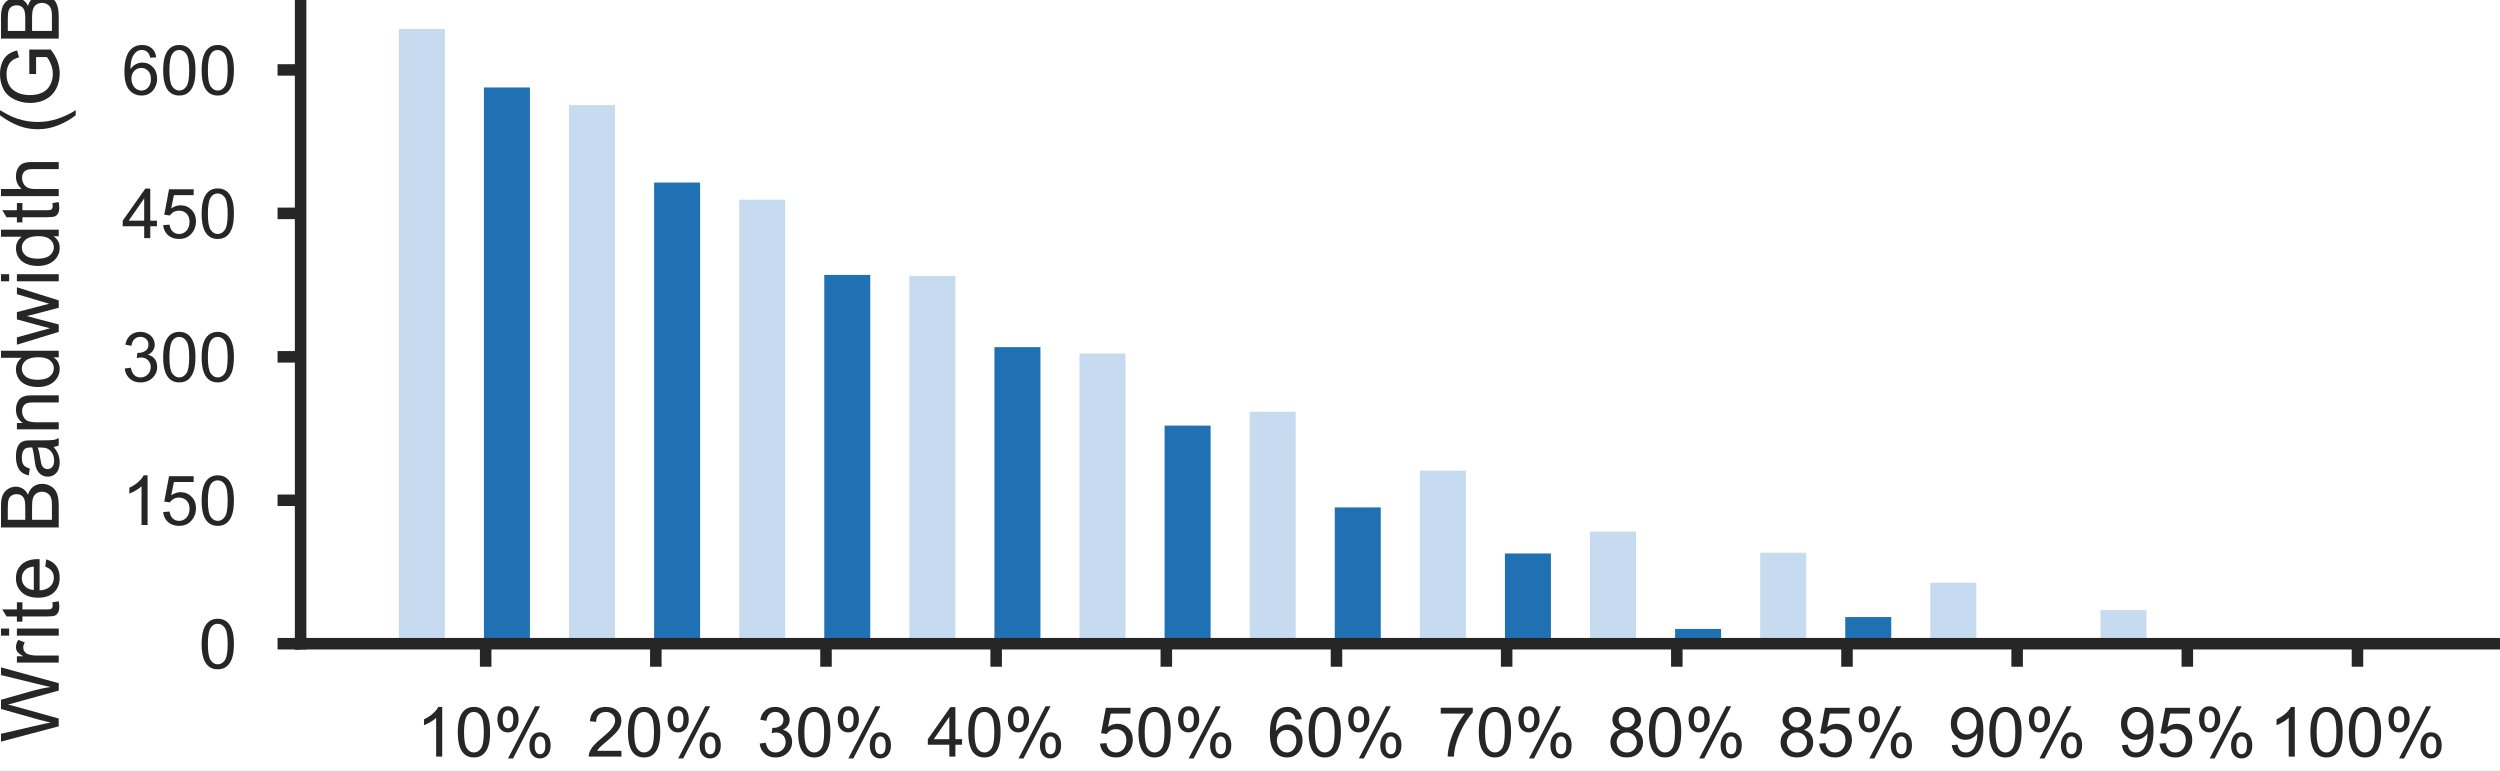
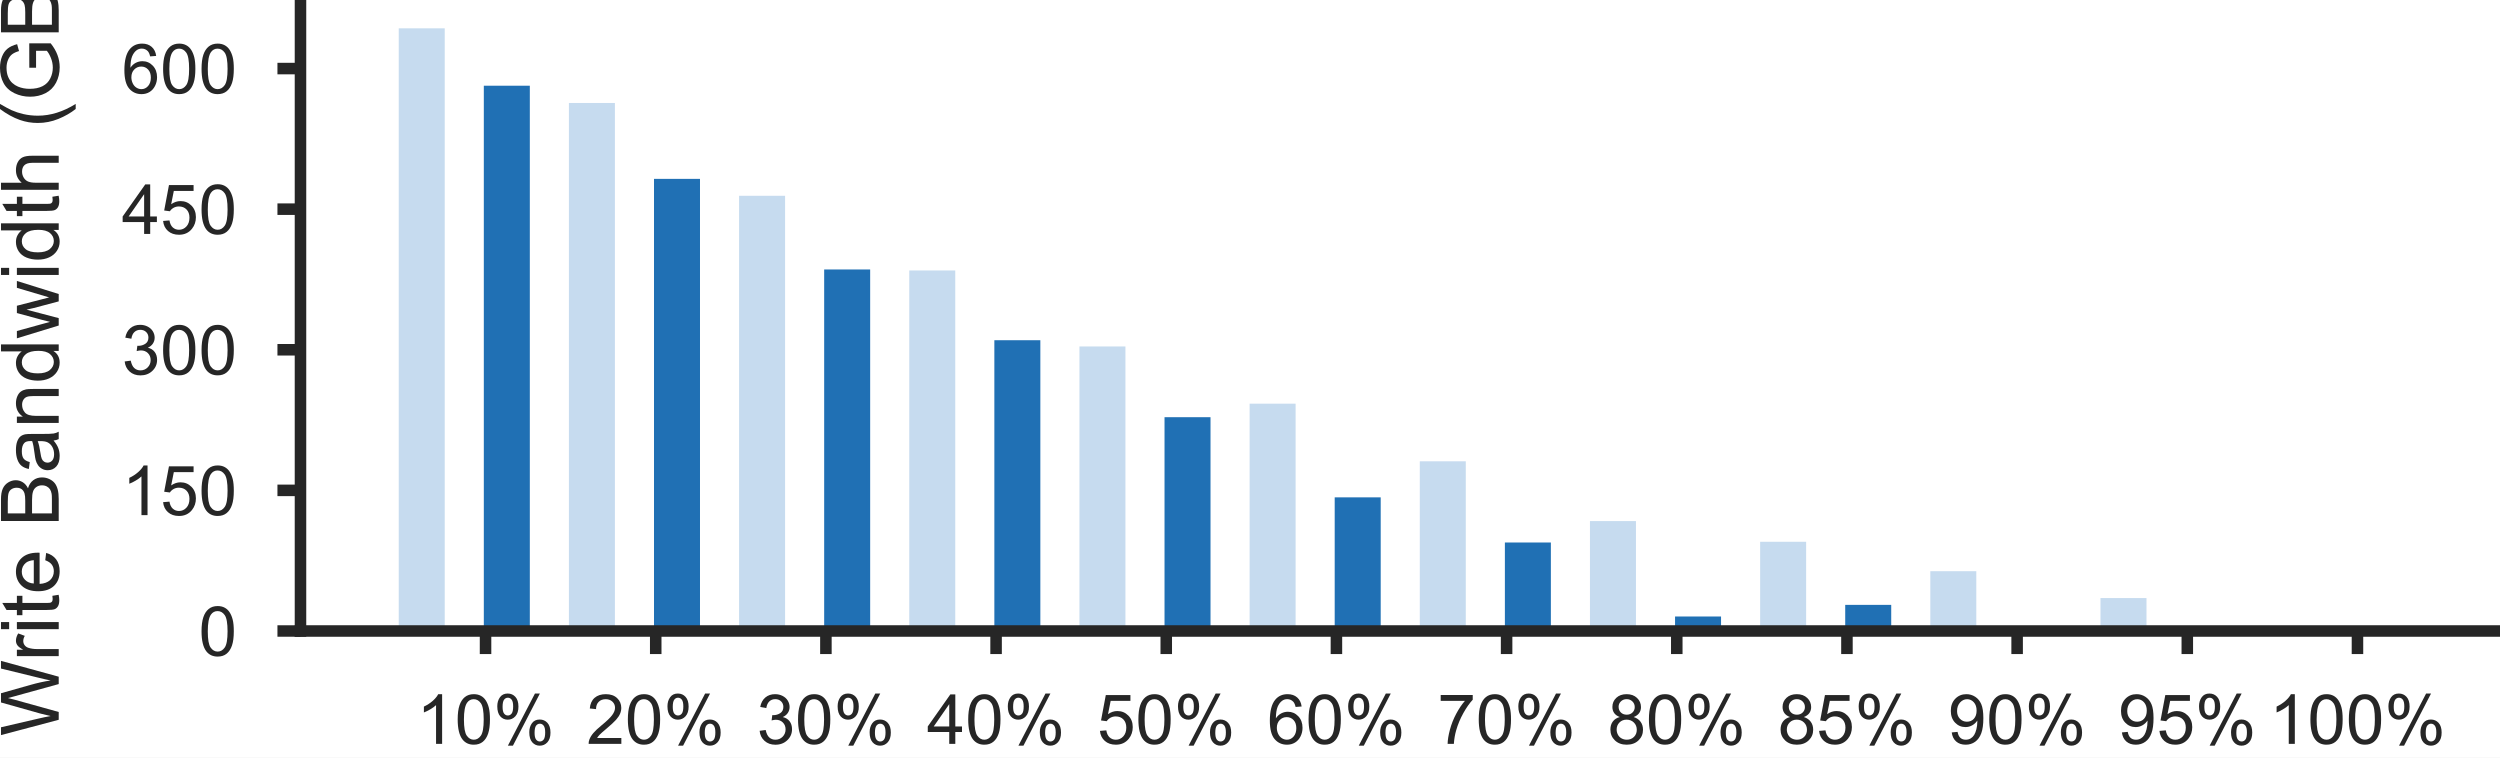
- <svg xmlns="http://www.w3.org/2000/svg" xmlns:xlink="http://www.w3.org/1999/xlink" width="216.883pt" height="66.831pt" viewBox="0 0 216.883 66.831" version="1.1">
+ <svg xmlns="http://www.w3.org/2000/svg" xmlns:xlink="http://www.w3.org/1999/xlink" width="216.973pt" height="65.751pt" viewBox="0 0 216.973 65.751" version="1.1">
  <defs>
    <style type="text/css">*{stroke-linejoin: round; stroke-linecap: butt}</style>
  </defs>
  <g id="figure_1">
    <g id="patch_1">
-       <path d="M 0 66.831  L 216.883 66.831  L 216.883 0  L 0 0  z " style="fill: #ffffff" />
+       <path d="M 0 65.751  L 216.973 65.751  L 216.973 0  L 0 0  z " style="fill: #ffffff" />
    </g>
    <g id="axes_1">
      <g id="patch_2">
-         <path d="M 26.079 55.844  L 216.883 55.844  L 216.883 -0  L 26.079 -0  z " style="fill: #ffffff" />
+         <path d="M 26.079 54.764  L 216.973 54.764  L 216.973 -0  L 26.079 -0  z " style="fill: #ffffff" />
      </g>
      <g id="matplotlib.axis_1">
        <g id="xtick_1">
          <g id="line2d_1">
            <defs>
-               <path id="mcdd312d7dc" d="M 0 0  L 0 2  " style="stroke: #262626" />
+               <path id="m4c83e34f90" d="M 0 0  L 0 2  " style="stroke: #262626" />
            </defs>
            <g>
-               <use xlink:href="#mcdd312d7dc" x="42.133" y="55.844" style="fill: #262626; stroke: #262626" />
+               <use xlink:href="#m4c83e34f90" x="42.14" y="54.764" style="fill: #262626; stroke: #262626" />
            </g>
          </g>
          <g id="text_1">
-             <g style="fill: #262626" transform="translate(36.12864 65.63869) scale(0.06 -0.06)">
+             <g style="fill: #262626" transform="translate(36.13621 64.55869) scale(0.06 -0.06)">
              <defs>
                <path id="ArialMT-31" d="M 2384 0  L 1822 0  L 1822 3584  Q 1619 3391 1289 3197  Q 959 3003 697 2906  L 697 3450  Q 1169 3672 1522 3987  Q 1875 4303 2022 4600  L 2384 4600  L 2384 0  z " transform="scale(0.015625)" />
                <path id="ArialMT-30" d="M 266 2259  Q 266 3072 433 3567  Q 600 4063 929 4331  Q 1259 4600 1759 4600  Q 2128 4600 2406 4451  Q 2684 4303 2865 4023  Q 3047 3744 3150 3342  Q 3253 2941 3253 2259  Q 3253 1453 3087 958  Q 2922 463 2592 192  Q 2263 -78 1759 -78  Q 1097 -78 719 397  Q 266 969 266 2259  z M 844 2259  Q 844 1131 1108 757  Q 1372 384 1759 384  Q 2147 384 2411 759  Q 2675 1134 2675 2259  Q 2675 3391 2411 3762  Q 2147 4134 1753 4134  Q 1366 4134 1134 3806  Q 844 3388 844 2259  z " transform="scale(0.015625)" />
                <path id="ArialMT-25" d="M 372 3481  Q 372 3972 619 4315  Q 866 4659 1334 4659  Q 1766 4659 2048 4351  Q 2331 4044 2331 3447  Q 2331 2866 2045 2552  Q 1759 2238 1341 2238  Q 925 2238 648 2547  Q 372 2856 372 3481  z M 1350 4272  Q 1141 4272 1002 4090  Q 863 3909 863 3425  Q 863 2984 1003 2804  Q 1144 2625 1350 2625  Q 1563 2625 1702 2806  Q 1841 2988 1841 3469  Q 1841 3913 1700 4092  Q 1559 4272 1350 4272  z M 1353 -169  L 3859 4659  L 4316 4659  L 1819 -169  L 1353 -169  z M 3334 1075  Q 3334 1569 3581 1911  Q 3828 2253 4300 2253  Q 4731 2253 5014 1945  Q 5297 1638 5297 1041  Q 5297 459 5011 145  Q 4725 -169 4303 -169  Q 3888 -169 3611 142  Q 3334 453 3334 1075  z M 4316 1866  Q 4103 1866 3964 1684  Q 3825 1503 3825 1019  Q 3825 581 3965 400  Q 4106 219 4313 219  Q 4528 219 4667 400  Q 4806 581 4806 1063  Q 4806 1506 4665 1686  Q 4525 1866 4316 1866  z " transform="scale(0.015625)" />
              </defs>
              <use xlink:href="#ArialMT-31" />
              <use xlink:href="#ArialMT-30" transform="translate(55.61523 0)" />
              <use xlink:href="#ArialMT-25" transform="translate(111.2305 0)" />
            </g>
          </g>
        </g>
        <g id="xtick_2">
          <g id="line2d_2">
            <g>
-               <use xlink:href="#mcdd312d7dc" x="56.895" y="55.844" style="fill: #262626; stroke: #262626" />
+               <use xlink:href="#m4c83e34f90" x="56.91" y="54.764" style="fill: #262626; stroke: #262626" />
            </g>
          </g>
          <g id="text_2">
-             <g style="fill: #262626" transform="translate(50.89104 65.63869) scale(0.06 -0.06)">
+             <g style="fill: #262626" transform="translate(50.90557 64.55869) scale(0.06 -0.06)">
              <defs>
                <path id="ArialMT-32" d="M 3222 541  L 3222 0  L 194 0  Q 188 203 259 391  Q 375 700 629 1000  Q 884 1300 1366 1694  Q 2113 2306 2375 2664  Q 2638 3022 2638 3341  Q 2638 3675 2398 3904  Q 2159 4134 1775 4134  Q 1369 4134 1125 3890  Q 881 3647 878 3216  L 300 3275  Q 359 3922 746 4261  Q 1134 4600 1788 4600  Q 2447 4600 2831 4234  Q 3216 3869 3216 3328  Q 3216 3053 3103 2787  Q 2991 2522 2730 2228  Q 2469 1934 1863 1422  Q 1356 997 1212 845  Q 1069 694 975 541  L 3222 541  z " transform="scale(0.015625)" />
              </defs>
              <use xlink:href="#ArialMT-32" />
              <use xlink:href="#ArialMT-30" transform="translate(55.61523 0)" />
              <use xlink:href="#ArialMT-25" transform="translate(111.2305 0)" />
            </g>
          </g>
        </g>
        <g id="xtick_3">
          <g id="line2d_3">
            <g>
-               <use xlink:href="#mcdd312d7dc" x="71.658" y="55.844" style="fill: #262626; stroke: #262626" />
+               <use xlink:href="#m4c83e34f90" x="71.679" y="54.764" style="fill: #262626; stroke: #262626" />
            </g>
          </g>
          <g id="text_3">
-             <g style="fill: #262626" transform="translate(65.65344 65.63869) scale(0.06 -0.06)">
+             <g style="fill: #262626" transform="translate(65.67494 64.55869) scale(0.06 -0.06)">
              <defs>
                <path id="ArialMT-33" d="M 269 1209  L 831 1284  Q 928 806 1161 595  Q 1394 384 1728 384  Q 2125 384 2398 659  Q 2672 934 2672 1341  Q 2672 1728 2419 1979  Q 2166 2231 1775 2231  Q 1616 2231 1378 2169  L 1441 2663  Q 1497 2656 1531 2656  Q 1891 2656 2178 2843  Q 2466 3031 2466 3422  Q 2466 3731 2256 3934  Q 2047 4138 1716 4138  Q 1388 4138 1169 3931  Q 950 3725 888 3313  L 325 3413  Q 428 3978 793 4289  Q 1159 4600 1703 4600  Q 2078 4600 2393 4439  Q 2709 4278 2876 4000  Q 3044 3722 3044 3409  Q 3044 3113 2884 2869  Q 2725 2625 2413 2481  Q 2819 2388 3044 2092  Q 3269 1797 3269 1353  Q 3269 753 2831 336  Q 2394 -81 1725 -81  Q 1122 -81 723 278  Q 325 638 269 1209  z " transform="scale(0.015625)" />
              </defs>
              <use xlink:href="#ArialMT-33" />
              <use xlink:href="#ArialMT-30" transform="translate(55.61523 0)" />
              <use xlink:href="#ArialMT-25" transform="translate(111.2305 0)" />
            </g>
          </g>
        </g>
        <g id="xtick_4">
          <g id="line2d_4">
            <g>
-               <use xlink:href="#mcdd312d7dc" x="86.42" y="55.844" style="fill: #262626; stroke: #262626" />
+               <use xlink:href="#m4c83e34f90" x="86.449" y="54.764" style="fill: #262626; stroke: #262626" />
            </g>
          </g>
          <g id="text_4">
-             <g style="fill: #262626" transform="translate(80.41584 65.63869) scale(0.06 -0.06)">
+             <g style="fill: #262626" transform="translate(80.4443 64.55869) scale(0.06 -0.06)">
              <defs>
                <path id="ArialMT-34" d="M 2069 0  L 2069 1097  L 81 1097  L 81 1613  L 2172 4581  L 2631 4581  L 2631 1613  L 3250 1613  L 3250 1097  L 2631 1097  L 2631 0  L 2069 0  z M 2069 1613  L 2069 3678  L 634 1613  L 2069 1613  z " transform="scale(0.015625)" />
              </defs>
              <use xlink:href="#ArialMT-34" />
              <use xlink:href="#ArialMT-30" transform="translate(55.61523 0)" />
              <use xlink:href="#ArialMT-25" transform="translate(111.2305 0)" />
            </g>
          </g>
        </g>
        <g id="xtick_5">
          <g id="line2d_5">
            <g>
-               <use xlink:href="#mcdd312d7dc" x="101.182" y="55.844" style="fill: #262626; stroke: #262626" />
+               <use xlink:href="#m4c83e34f90" x="101.218" y="54.764" style="fill: #262626; stroke: #262626" />
            </g>
          </g>
          <g id="text_5">
-             <g style="fill: #262626" transform="translate(95.17823 65.63869) scale(0.06 -0.06)">
+             <g style="fill: #262626" transform="translate(95.21366 64.55869) scale(0.06 -0.06)">
              <defs>
                <path id="ArialMT-35" d="M 266 1200  L 856 1250  Q 922 819 1161 601  Q 1400 384 1738 384  Q 2144 384 2425 690  Q 2706 997 2706 1503  Q 2706 1984 2436 2262  Q 2166 2541 1728 2541  Q 1456 2541 1237 2417  Q 1019 2294 894 2097  L 366 2166  L 809 4519  L 3088 4519  L 3088 3981  L 1259 3981  L 1013 2750  Q 1425 3038 1878 3038  Q 2478 3038 2890 2622  Q 3303 2206 3303 1553  Q 3303 931 2941 478  Q 2500 -78 1738 -78  Q 1113 -78 717 272  Q 322 622 266 1200  z " transform="scale(0.015625)" />
              </defs>
              <use xlink:href="#ArialMT-35" />
              <use xlink:href="#ArialMT-30" transform="translate(55.61523 0)" />
              <use xlink:href="#ArialMT-25" transform="translate(111.2305 0)" />
            </g>
          </g>
        </g>
        <g id="xtick_6">
          <g id="line2d_6">
            <g>
-               <use xlink:href="#mcdd312d7dc" x="115.945" y="55.844" style="fill: #262626; stroke: #262626" />
+               <use xlink:href="#m4c83e34f90" x="115.987" y="54.764" style="fill: #262626; stroke: #262626" />
            </g>
          </g>
          <g id="text_6">
-             <g style="fill: #262626" transform="translate(109.9406 65.63869) scale(0.06 -0.06)">
+             <g style="fill: #262626" transform="translate(109.983 64.55869) scale(0.06 -0.06)">
              <defs>
                <path id="ArialMT-36" d="M 3184 3459  L 2625 3416  Q 2550 3747 2413 3897  Q 2184 4138 1850 4138  Q 1581 4138 1378 3988  Q 1113 3794 959 3422  Q 806 3050 800 2363  Q 1003 2672 1297 2822  Q 1591 2972 1913 2972  Q 2475 2972 2870 2558  Q 3266 2144 3266 1488  Q 3266 1056 3080 686  Q 2894 316 2569 119  Q 2244 -78 1831 -78  Q 1128 -78 684 439  Q 241 956 241 2144  Q 241 3472 731 4075  Q 1159 4600 1884 4600  Q 2425 4600 2770 4297  Q 3116 3994 3184 3459  z M 888 1484  Q 888 1194 1011 928  Q 1134 663 1356 523  Q 1578 384 1822 384  Q 2178 384 2434 671  Q 2691 959 2691 1453  Q 2691 1928 2437 2201  Q 2184 2475 1800 2475  Q 1419 2475 1153 2201  Q 888 1928 888 1484  z " transform="scale(0.015625)" />
              </defs>
              <use xlink:href="#ArialMT-36" />
              <use xlink:href="#ArialMT-30" transform="translate(55.61523 0)" />
              <use xlink:href="#ArialMT-25" transform="translate(111.2305 0)" />
            </g>
          </g>
        </g>
        <g id="xtick_7">
          <g id="line2d_7">
            <g>
-               <use xlink:href="#mcdd312d7dc" x="130.707" y="55.844" style="fill: #262626; stroke: #262626" />
+               <use xlink:href="#m4c83e34f90" x="130.757" y="54.764" style="fill: #262626; stroke: #262626" />
            </g>
          </g>
          <g id="text_7">
-             <g style="fill: #262626" transform="translate(124.703 65.63869) scale(0.06 -0.06)">
+             <g style="fill: #262626" transform="translate(124.7524 64.55869) scale(0.06 -0.06)">
              <defs>
                <path id="ArialMT-37" d="M 303 3981  L 303 4522  L 3269 4522  L 3269 4084  Q 2831 3619 2401 2847  Q 1972 2075 1738 1259  Q 1569 684 1522 0  L 944 0  Q 953 541 1156 1306  Q 1359 2072 1739 2783  Q 2119 3494 2547 3981  L 303 3981  z " transform="scale(0.015625)" />
              </defs>
              <use xlink:href="#ArialMT-37" />
              <use xlink:href="#ArialMT-30" transform="translate(55.61523 0)" />
              <use xlink:href="#ArialMT-25" transform="translate(111.2305 0)" />
            </g>
          </g>
        </g>
        <g id="xtick_8">
          <g id="line2d_8">
            <g>
-               <use xlink:href="#mcdd312d7dc" x="145.47" y="55.844" style="fill: #262626; stroke: #262626" />
+               <use xlink:href="#m4c83e34f90" x="145.526" y="54.764" style="fill: #262626; stroke: #262626" />
            </g>
          </g>
          <g id="text_8">
-             <g style="fill: #262626" transform="translate(139.4654 65.63869) scale(0.06 -0.06)">
+             <g style="fill: #262626" transform="translate(139.5217 64.55869) scale(0.06 -0.06)">
              <defs>
                <path id="ArialMT-38" d="M 1131 2484  Q 781 2613 612 2850  Q 444 3088 444 3419  Q 444 3919 803 4259  Q 1163 4600 1759 4600  Q 2359 4600 2725 4251  Q 3091 3903 3091 3403  Q 3091 3084 2923 2848  Q 2756 2613 2416 2484  Q 2838 2347 3058 2040  Q 3278 1734 3278 1309  Q 3278 722 2862 322  Q 2447 -78 1769 -78  Q 1091 -78 675 323  Q 259 725 259 1325  Q 259 1772 486 2073  Q 713 2375 1131 2484  z M 1019 3438  Q 1019 3113 1228 2906  Q 1438 2700 1772 2700  Q 2097 2700 2305 2904  Q 2513 3109 2513 3406  Q 2513 3716 2298 3927  Q 2084 4138 1766 4138  Q 1444 4138 1231 3931  Q 1019 3725 1019 3438  z M 838 1322  Q 838 1081 952 856  Q 1066 631 1291 507  Q 1516 384 1775 384  Q 2178 384 2440 643  Q 2703 903 2703 1303  Q 2703 1709 2433 1975  Q 2163 2241 1756 2241  Q 1359 2241 1098 1978  Q 838 1716 838 1322  z " transform="scale(0.015625)" />
              </defs>
              <use xlink:href="#ArialMT-38" />
              <use xlink:href="#ArialMT-30" transform="translate(55.61523 0)" />
              <use xlink:href="#ArialMT-25" transform="translate(111.2305 0)" />
            </g>
          </g>
        </g>
        <g id="xtick_9">
          <g id="line2d_9">
            <g>
-               <use xlink:href="#mcdd312d7dc" x="160.232" y="55.844" style="fill: #262626; stroke: #262626" />
+               <use xlink:href="#m4c83e34f90" x="160.295" y="54.764" style="fill: #262626; stroke: #262626" />
            </g>
          </g>
          <g id="text_9">
-             <g style="fill: #262626" transform="translate(154.2278 65.63869) scale(0.06 -0.06)">
+             <g style="fill: #262626" transform="translate(154.2911 64.55869) scale(0.06 -0.06)">
              <use xlink:href="#ArialMT-38" />
              <use xlink:href="#ArialMT-35" transform="translate(55.61523 0)" />
              <use xlink:href="#ArialMT-25" transform="translate(111.2305 0)" />
            </g>
          </g>
        </g>
        <g id="xtick_10">
          <g id="line2d_10">
            <g>
-               <use xlink:href="#mcdd312d7dc" x="174.994" y="55.844" style="fill: #262626; stroke: #262626" />
+               <use xlink:href="#m4c83e34f90" x="175.065" y="54.764" style="fill: #262626; stroke: #262626" />
            </g>
          </g>
          <g id="text_10">
-             <g style="fill: #262626" transform="translate(168.9902 65.63869) scale(0.06 -0.06)">
+             <g style="fill: #262626" transform="translate(169.0605 64.55869) scale(0.06 -0.06)">
              <defs>
                <path id="ArialMT-39" d="M 350 1059  L 891 1109  Q 959 728 1153 556  Q 1347 384 1650 384  Q 1909 384 2104 503  Q 2300 622 2425 820  Q 2550 1019 2634 1356  Q 2719 1694 2719 2044  Q 2719 2081 2716 2156  Q 2547 1888 2255 1720  Q 1963 1553 1622 1553  Q 1053 1553 659 1965  Q 266 2378 266 3053  Q 266 3750 677 4175  Q 1088 4600 1706 4600  Q 2153 4600 2523 4359  Q 2894 4119 3086 3673  Q 3278 3228 3278 2384  Q 3278 1506 3087 986  Q 2897 466 2520 194  Q 2144 -78 1638 -78  Q 1100 -78 759 220  Q 419 519 350 1059  z M 2653 3081  Q 2653 3566 2395 3850  Q 2138 4134 1775 4134  Q 1400 4134 1122 3828  Q 844 3522 844 3034  Q 844 2597 1108 2323  Q 1372 2050 1759 2050  Q 2150 2050 2401 2323  Q 2653 2597 2653 3081  z " transform="scale(0.015625)" />
              </defs>
              <use xlink:href="#ArialMT-39" />
              <use xlink:href="#ArialMT-30" transform="translate(55.61523 0)" />
              <use xlink:href="#ArialMT-25" transform="translate(111.2305 0)" />
            </g>
          </g>
        </g>
        <g id="xtick_11">
          <g id="line2d_11">
            <g>
-               <use xlink:href="#mcdd312d7dc" x="189.757" y="55.844" style="fill: #262626; stroke: #262626" />
+               <use xlink:href="#m4c83e34f90" x="189.834" y="54.764" style="fill: #262626; stroke: #262626" />
            </g>
          </g>
          <g id="text_11">
-             <g style="fill: #262626" transform="translate(183.7526 65.63869) scale(0.06 -0.06)">
+             <g style="fill: #262626" transform="translate(183.8298 64.55869) scale(0.06 -0.06)">
              <use xlink:href="#ArialMT-39" />
              <use xlink:href="#ArialMT-35" transform="translate(55.61523 0)" />
              <use xlink:href="#ArialMT-25" transform="translate(111.2305 0)" />
            </g>
          </g>
        </g>
        <g id="xtick_12">
          <g id="line2d_12">
            <g>
-               <use xlink:href="#mcdd312d7dc" x="204.519" y="55.844" style="fill: #262626; stroke: #262626" />
+               <use xlink:href="#m4c83e34f90" x="204.603" y="54.764" style="fill: #262626; stroke: #262626" />
            </g>
          </g>
          <g id="text_12">
-             <g style="fill: #262626" transform="translate(196.8467 65.63869) scale(0.06 -0.06)">
+             <g style="fill: #262626" transform="translate(196.9309 64.55869) scale(0.06 -0.06)">
              <use xlink:href="#ArialMT-31" />
              <use xlink:href="#ArialMT-30" transform="translate(55.61523 0)" />
              <use xlink:href="#ArialMT-30" transform="translate(111.2305 0)" />
              <use xlink:href="#ArialMT-25" transform="translate(166.8457 0)" />
            </g>
          </g>
        </g>
      </g>
      <g id="matplotlib.axis_2">
        <g id="ytick_1">
          <g id="line2d_13">
            <defs>
-               <path id="md07209b22a" d="M 0 0  L -2 0  " style="stroke: #262626" />
+               <path id="mdf283aed47" d="M 0 0  L -2 0  " style="stroke: #262626" />
            </defs>
            <g>
-               <use xlink:href="#md07209b22a" x="26.079" y="55.844" style="fill: #262626; stroke: #262626" />
+               <use xlink:href="#mdf283aed47" x="26.079" y="54.764" style="fill: #262626; stroke: #262626" />
            </g>
          </g>
          <g id="text_13">
-             <g style="fill: #262626" transform="translate(17.24219 57.99134) scale(0.06 -0.06)">
+             <g style="fill: #262626" transform="translate(17.24219 56.91134) scale(0.06 -0.06)">
              <use xlink:href="#ArialMT-30" />
            </g>
          </g>
        </g>
        <g id="ytick_2">
          <g id="line2d_14">
            <g>
-               <use xlink:href="#md07209b22a" x="26.079" y="43.4" style="fill: #262626; stroke: #262626" />
+               <use xlink:href="#mdf283aed47" x="26.079" y="42.56" style="fill: #262626; stroke: #262626" />
            </g>
          </g>
          <g id="text_14">
-             <g style="fill: #262626" transform="translate(10.56906 45.54709) scale(0.06 -0.06)">
+             <g style="fill: #262626" transform="translate(10.56906 44.70776) scale(0.06 -0.06)">
              <use xlink:href="#ArialMT-31" />
              <use xlink:href="#ArialMT-35" transform="translate(55.61523 0)" />
              <use xlink:href="#ArialMT-30" transform="translate(111.2305 0)" />
            </g>
          </g>
        </g>
        <g id="ytick_3">
          <g id="line2d_15">
            <g>
-               <use xlink:href="#md07209b22a" x="26.079" y="30.956" style="fill: #262626; stroke: #262626" />
+               <use xlink:href="#mdf283aed47" x="26.079" y="30.357" style="fill: #262626; stroke: #262626" />
            </g>
          </g>
          <g id="text_15">
-             <g style="fill: #262626" transform="translate(10.56906 33.10284) scale(0.06 -0.06)">
+             <g style="fill: #262626" transform="translate(10.56906 32.50418) scale(0.06 -0.06)">
              <use xlink:href="#ArialMT-33" />
              <use xlink:href="#ArialMT-30" transform="translate(55.61523 0)" />
              <use xlink:href="#ArialMT-30" transform="translate(111.2305 0)" />
            </g>
          </g>
        </g>
        <g id="ytick_4">
          <g id="line2d_16">
            <g>
-               <use xlink:href="#md07209b22a" x="26.079" y="18.511" style="fill: #262626; stroke: #262626" />
+               <use xlink:href="#mdf283aed47" x="26.079" y="18.153" style="fill: #262626; stroke: #262626" />
            </g>
          </g>
          <g id="text_16">
-             <g style="fill: #262626" transform="translate(10.56906 20.65859) scale(0.06 -0.06)">
+             <g style="fill: #262626" transform="translate(10.56906 20.30059) scale(0.06 -0.06)">
              <use xlink:href="#ArialMT-34" />
              <use xlink:href="#ArialMT-35" transform="translate(55.61523 0)" />
              <use xlink:href="#ArialMT-30" transform="translate(111.2305 0)" />
            </g>
          </g>
        </g>
        <g id="ytick_5">
          <g id="line2d_17">
            <g>
-               <use xlink:href="#md07209b22a" x="26.079" y="6.067" style="fill: #262626; stroke: #262626" />
+               <use xlink:href="#mdf283aed47" x="26.079" y="5.95" style="fill: #262626; stroke: #262626" />
            </g>
          </g>
          <g id="text_17">
-             <g style="fill: #262626" transform="translate(10.56906 8.214344) scale(0.06 -0.06)">
+             <g style="fill: #262626" transform="translate(10.56906 8.097011) scale(0.06 -0.06)">
              <use xlink:href="#ArialMT-36" />
              <use xlink:href="#ArialMT-30" transform="translate(55.61523 0)" />
              <use xlink:href="#ArialMT-30" transform="translate(111.2305 0)" />
            </g>
          </g>
        </g>
        <g id="text_18">
-           <g style="fill: #262626" transform="translate(5.095781 64.42481) rotate(-90) scale(0.07 -0.07)">
+           <g style="fill: #262626" transform="translate(5.095781 63.88481) rotate(-90) scale(0.07 -0.07)">
            <defs>
              <path id="ArialMT-57" d="M 1294 0  L 78 4581  L 700 4581  L 1397 1578  Q 1509 1106 1591 641  Q 1766 1375 1797 1488  L 2669 4581  L 3400 4581  L 4056 2263  Q 4303 1400 4413 641  Q 4500 1075 4641 1638  L 5359 4581  L 5969 4581  L 4713 0  L 4128 0  L 3163 3491  Q 3041 3928 3019 4028  Q 2947 3713 2884 3491  L 1913 0  L 1294 0  z " transform="scale(0.015625)" />
              <path id="ArialMT-72" d="M 416 0  L 416 3319  L 922 3319  L 922 2816  Q 1116 3169 1280 3281  Q 1444 3394 1641 3394  Q 1925 3394 2219 3213  L 2025 2691  Q 1819 2813 1613 2813  Q 1428 2813 1281 2702  Q 1134 2591 1072 2394  Q 978 2094 978 1738  L 978 0  L 416 0  z " transform="scale(0.015625)" />
              <path id="ArialMT-69" d="M 425 3934  L 425 4581  L 988 4581  L 988 3934  L 425 3934  z M 425 0  L 425 3319  L 988 3319  L 988 0  L 425 0  z " transform="scale(0.015625)" />
              <path id="ArialMT-74" d="M 1650 503  L 1731 6  Q 1494 -44 1306 -44  Q 1000 -44 831 53  Q 663 150 594 308  Q 525 466 525 972  L 525 2881  L 113 2881  L 113 3319  L 525 3319  L 525 4141  L 1084 4478  L 1084 3319  L 1650 3319  L 1650 2881  L 1084 2881  L 1084 941  Q 1084 700 1114 631  Q 1144 563 1211 522  Q 1278 481 1403 481  Q 1497 481 1650 503  z " transform="scale(0.015625)" />
              <path id="ArialMT-65" d="M 2694 1069  L 3275 997  Q 3138 488 2766 206  Q 2394 -75 1816 -75  Q 1088 -75 661 373  Q 234 822 234 1631  Q 234 2469 665 2931  Q 1097 3394 1784 3394  Q 2450 3394 2872 2941  Q 3294 2488 3294 1666  Q 3294 1616 3291 1516  L 816 1516  Q 847 969 1125 678  Q 1403 388 1819 388  Q 2128 388 2347 550  Q 2566 713 2694 1069  z M 847 1978  L 2700 1978  Q 2663 2397 2488 2606  Q 2219 2931 1791 2931  Q 1403 2931 1139 2672  Q 875 2413 847 1978  z " transform="scale(0.015625)" />
              <path id="ArialMT-20" transform="scale(0.015625)" />
              <path id="ArialMT-42" d="M 469 0  L 469 4581  L 2188 4581  Q 2713 4581 3030 4442  Q 3347 4303 3526 4014  Q 3706 3725 3706 3409  Q 3706 3116 3547 2856  Q 3388 2597 3066 2438  Q 3481 2316 3704 2022  Q 3928 1728 3928 1328  Q 3928 1006 3792 729  Q 3656 453 3456 303  Q 3256 153 2954 76  Q 2653 0 2216 0  L 469 0  z M 1075 2656  L 2066 2656  Q 2469 2656 2644 2709  Q 2875 2778 2992 2937  Q 3109 3097 3109 3338  Q 3109 3566 3000 3739  Q 2891 3913 2687 3977  Q 2484 4041 1991 4041  L 1075 4041  L 1075 2656  z M 1075 541  L 2216 541  Q 2509 541 2628 563  Q 2838 600 2978 687  Q 3119 775 3209 942  Q 3300 1109 3300 1328  Q 3300 1584 3169 1773  Q 3038 1963 2805 2039  Q 2572 2116 2134 2116  L 1075 2116  L 1075 541  z " transform="scale(0.015625)" />
              <path id="ArialMT-61" d="M 2588 409  Q 2275 144 1986 34  Q 1697 -75 1366 -75  Q 819 -75 525 192  Q 231 459 231 875  Q 231 1119 342 1320  Q 453 1522 633 1644  Q 813 1766 1038 1828  Q 1203 1872 1538 1913  Q 2219 1994 2541 2106  Q 2544 2222 2544 2253  Q 2544 2597 2384 2738  Q 2169 2928 1744 2928  Q 1347 2928 1158 2789  Q 969 2650 878 2297  L 328 2372  Q 403 2725 575 2942  Q 747 3159 1072 3276  Q 1397 3394 1825 3394  Q 2250 3394 2515 3294  Q 2781 3194 2906 3042  Q 3031 2891 3081 2659  Q 3109 2516 3109 2141  L 3109 1391  Q 3109 606 3145 398  Q 3181 191 3288 0  L 2700 0  Q 2613 175 2588 409  z M 2541 1666  Q 2234 1541 1622 1453  Q 1275 1403 1131 1340  Q 988 1278 909 1158  Q 831 1038 831 891  Q 831 666 1001 516  Q 1172 366 1500 366  Q 1825 366 2078 508  Q 2331 650 2450 897  Q 2541 1088 2541 1459  L 2541 1666  z " transform="scale(0.015625)" />
              <path id="ArialMT-6e" d="M 422 0  L 422 3319  L 928 3319  L 928 2847  Q 1294 3394 1984 3394  Q 2284 3394 2536 3286  Q 2788 3178 2913 3003  Q 3038 2828 3088 2588  Q 3119 2431 3119 2041  L 3119 0  L 2556 0  L 2556 2019  Q 2556 2363 2490 2533  Q 2425 2703 2258 2804  Q 2091 2906 1866 2906  Q 1506 2906 1245 2678  Q 984 2450 984 1813  L 984 0  L 422 0  z " transform="scale(0.015625)" />
              <path id="ArialMT-64" d="M 2575 0  L 2575 419  Q 2259 -75 1647 -75  Q 1250 -75 917 144  Q 584 363 401 755  Q 219 1147 219 1656  Q 219 2153 384 2558  Q 550 2963 881 3178  Q 1213 3394 1622 3394  Q 1922 3394 2156 3267  Q 2391 3141 2538 2938  L 2538 4581  L 3097 4581  L 3097 0  L 2575 0  z M 797 1656  Q 797 1019 1065 703  Q 1334 388 1700 388  Q 2069 388 2326 689  Q 2584 991 2584 1609  Q 2584 2291 2321 2609  Q 2059 2928 1675 2928  Q 1300 2928 1048 2622  Q 797 2316 797 1656  z " transform="scale(0.015625)" />
              <path id="ArialMT-77" d="M 1034 0  L 19 3319  L 600 3319  L 1128 1403  L 1325 691  Q 1338 744 1497 1375  L 2025 3319  L 2603 3319  L 3100 1394  L 3266 759  L 3456 1400  L 4025 3319  L 4572 3319  L 3534 0  L 2950 0  L 2422 1988  L 2294 2553  L 1622 0  L 1034 0  z " transform="scale(0.015625)" />
              <path id="ArialMT-68" d="M 422 0  L 422 4581  L 984 4581  L 984 2938  Q 1378 3394 1978 3394  Q 2347 3394 2619 3248  Q 2891 3103 3008 2847  Q 3125 2591 3125 2103  L 3125 0  L 2563 0  L 2563 2103  Q 2563 2525 2380 2717  Q 2197 2909 1863 2909  Q 1613 2909 1392 2779  Q 1172 2650 1078 2428  Q 984 2206 984 1816  L 984 0  L 422 0  z " transform="scale(0.015625)" />
              <path id="ArialMT-28" d="M 1497 -1347  Q 1031 -759 709 28  Q 388 816 388 1659  Q 388 2403 628 3084  Q 909 3875 1497 4659  L 1900 4659  Q 1522 4009 1400 3731  Q 1209 3300 1100 2831  Q 966 2247 966 1656  Q 966 153 1900 -1347  L 1497 -1347  z " transform="scale(0.015625)" />
              <path id="ArialMT-47" d="M 2638 1797  L 2638 2334  L 4578 2338  L 4578 638  Q 4131 281 3656 101  Q 3181 -78 2681 -78  Q 2006 -78 1454 211  Q 903 500 622 1047  Q 341 1594 341 2269  Q 341 2938 620 3517  Q 900 4097 1425 4378  Q 1950 4659 2634 4659  Q 3131 4659 3532 4498  Q 3934 4338 4162 4050  Q 4391 3763 4509 3300  L 3963 3150  Q 3859 3500 3706 3700  Q 3553 3900 3268 4020  Q 2984 4141 2638 4141  Q 2222 4141 1919 4014  Q 1616 3888 1430 3681  Q 1244 3475 1141 3228  Q 966 2803 966 2306  Q 966 1694 1177 1281  Q 1388 869 1791 669  Q 2194 469 2647 469  Q 3041 469 3416 620  Q 3791 772 3984 944  L 3984 1797  L 2638 1797  z " transform="scale(0.015625)" />
              <path id="ArialMT-2f" d="M 0 -78  L 1328 4659  L 1778 4659  L 453 -78  L 0 -78  z " transform="scale(0.015625)" />
              <path id="ArialMT-73" d="M 197 991  L 753 1078  Q 800 744 1014 566  Q 1228 388 1613 388  Q 2000 388 2187 545  Q 2375 703 2375 916  Q 2375 1106 2209 1216  Q 2094 1291 1634 1406  Q 1016 1563 777 1677  Q 538 1791 414 1992  Q 291 2194 291 2438  Q 291 2659 392 2848  Q 494 3038 669 3163  Q 800 3259 1026 3326  Q 1253 3394 1513 3394  Q 1903 3394 2198 3281  Q 2494 3169 2634 2976  Q 2775 2784 2828 2463  L 2278 2388  Q 2241 2644 2061 2787  Q 1881 2931 1553 2931  Q 1166 2931 1000 2803  Q 834 2675 834 2503  Q 834 2394 903 2306  Q 972 2216 1119 2156  Q 1203 2125 1616 2013  Q 2213 1853 2448 1751  Q 2684 1650 2818 1456  Q 2953 1263 2953 975  Q 2953 694 2789 445  Q 2625 197 2315 61  Q 2006 -75 1616 -75  Q 969 -75 630 194  Q 291 463 197 991  z " transform="scale(0.015625)" />
              <path id="ArialMT-29" d="M 791 -1347  L 388 -1347  Q 1322 153 1322 1656  Q 1322 2244 1188 2822  Q 1081 3291 891 3722  Q 769 4003 388 4659  L 791 4659  Q 1378 3875 1659 3084  Q 1900 2403 1900 1659  Q 1900 816 1576 28  Q 1253 -759 791 -1347  z " transform="scale(0.015625)" />
            </defs>
            <use xlink:href="#ArialMT-57" />
            <use xlink:href="#ArialMT-72" transform="translate(92.63477 0)" />
            <use xlink:href="#ArialMT-69" transform="translate(125.9355 0)" />
            <use xlink:href="#ArialMT-74" transform="translate(148.1523 0)" />
            <use xlink:href="#ArialMT-65" transform="translate(175.9355 0)" />
            <use xlink:href="#ArialMT-20" transform="translate(231.5508 0)" />
            <use xlink:href="#ArialMT-42" transform="translate(259.334 0)" />
            <use xlink:href="#ArialMT-61" transform="translate(326.0332 0)" />
            <use xlink:href="#ArialMT-6e" transform="translate(381.6484 0)" />
            <use xlink:href="#ArialMT-64" transform="translate(437.2637 0)" />
            <use xlink:href="#ArialMT-77" transform="translate(492.8789 0)" />
            <use xlink:href="#ArialMT-69" transform="translate(565.0957 0)" />
            <use xlink:href="#ArialMT-64" transform="translate(587.3125 0)" />
            <use xlink:href="#ArialMT-74" transform="translate(642.9277 0)" />
            <use xlink:href="#ArialMT-68" transform="translate(670.7109 0)" />
            <use xlink:href="#ArialMT-20" transform="translate(726.3262 0)" />
            <use xlink:href="#ArialMT-28" transform="translate(754.1094 0)" />
            <use xlink:href="#ArialMT-47" transform="translate(787.4102 0)" />
            <use xlink:href="#ArialMT-42" transform="translate(865.1934 0)" />
            <use xlink:href="#ArialMT-2f" transform="translate(931.8926 0)" />
            <use xlink:href="#ArialMT-73" transform="translate(959.6758 0)" />
            <use xlink:href="#ArialMT-29" transform="translate(1009.676 0)" />
          </g>
        </g>
      </g>
      <g id="patch_3">
-         <path d="M 34.752 55.844  L 38.442 55.844  L 38.442 2.659  L 34.752 2.659  z " clip-path="url(#pc7bcdae6ad)" style="fill: #c6dbef; stroke: #c6dbef; stroke-width: 0.3; stroke-linejoin: miter" />
+         <path d="M 34.756 54.764  L 38.448 54.764  L 38.448 2.608  L 34.756 2.608  z " clip-path="url(#p6729b5e94a)" style="fill: #c6dbef; stroke: #c6dbef; stroke-width: 0.3; stroke-linejoin: miter" />
      </g>
      <g id="patch_4">
-         <path d="M 49.514 55.844  L 53.205 55.844  L 53.205 9.266  L 49.514 9.266  z " clip-path="url(#pc7bcdae6ad)" style="fill: #c6dbef; stroke: #c6dbef; stroke-width: 0.3; stroke-linejoin: miter" />
+         <path d="M 49.525 54.764  L 53.217 54.764  L 53.217 9.087  L 49.525 9.087  z " clip-path="url(#p6729b5e94a)" style="fill: #c6dbef; stroke: #c6dbef; stroke-width: 0.3; stroke-linejoin: miter" />
      </g>
      <g id="patch_5">
-         <path d="M 64.276 55.844  L 67.967 55.844  L 67.967 17.48  L 64.276 17.48  z " clip-path="url(#pc7bcdae6ad)" style="fill: #c6dbef; stroke: #c6dbef; stroke-width: 0.3; stroke-linejoin: miter" />
+         <path d="M 64.294 54.764  L 67.987 54.764  L 67.987 17.142  L 64.294 17.142  z " clip-path="url(#p6729b5e94a)" style="fill: #c6dbef; stroke: #c6dbef; stroke-width: 0.3; stroke-linejoin: miter" />
      </g>
      <g id="patch_6">
-         <path d="M 79.039 55.844  L 82.729 55.844  L 82.729 24.089  L 79.039 24.089  z " clip-path="url(#pc7bcdae6ad)" style="fill: #c6dbef; stroke: #c6dbef; stroke-width: 0.3; stroke-linejoin: miter" />
+         <path d="M 79.064 54.764  L 82.756 54.764  L 82.756 23.623  L 79.064 23.623  z " clip-path="url(#p6729b5e94a)" style="fill: #c6dbef; stroke: #c6dbef; stroke-width: 0.3; stroke-linejoin: miter" />
      </g>
      <g id="patch_7">
-         <path d="M 93.801 55.844  L 97.492 55.844  L 97.492 30.815  L 93.801 30.815  z " clip-path="url(#pc7bcdae6ad)" style="fill: #c6dbef; stroke: #c6dbef; stroke-width: 0.3; stroke-linejoin: miter" />
+         <path d="M 93.833 54.764  L 97.526 54.764  L 97.526 30.219  L 93.833 30.219  z " clip-path="url(#p6729b5e94a)" style="fill: #c6dbef; stroke: #c6dbef; stroke-width: 0.3; stroke-linejoin: miter" />
      </g>
      <g id="patch_8">
-         <path d="M 108.564 55.844  L 112.254 55.844  L 112.254 35.878  L 108.564 35.878  z " clip-path="url(#pc7bcdae6ad)" style="fill: #c6dbef; stroke: #c6dbef; stroke-width: 0.3; stroke-linejoin: miter" />
+         <path d="M 108.603 54.764  L 112.295 54.764  L 112.295 35.184  L 108.603 35.184  z " clip-path="url(#p6729b5e94a)" style="fill: #c6dbef; stroke: #c6dbef; stroke-width: 0.3; stroke-linejoin: miter" />
      </g>
      <g id="patch_9">
-         <path d="M 123.326 55.844  L 127.017 55.844  L 127.017 40.978  L 123.326 40.978  z " clip-path="url(#pc7bcdae6ad)" style="fill: #c6dbef; stroke: #c6dbef; stroke-width: 0.3; stroke-linejoin: miter" />
+         <path d="M 123.372 54.764  L 127.064 54.764  L 127.064 40.185  L 123.372 40.185  z " clip-path="url(#p6729b5e94a)" style="fill: #c6dbef; stroke: #c6dbef; stroke-width: 0.3; stroke-linejoin: miter" />
      </g>
      <g id="patch_10">
-         <path d="M 138.088 55.844  L 141.779 55.844  L 141.779 46.269  L 138.088 46.269  z " clip-path="url(#pc7bcdae6ad)" style="fill: #c6dbef; stroke: #c6dbef; stroke-width: 0.3; stroke-linejoin: miter" />
+         <path d="M 138.141 54.764  L 141.834 54.764  L 141.834 45.374  L 138.141 45.374  z " clip-path="url(#p6729b5e94a)" style="fill: #c6dbef; stroke: #c6dbef; stroke-width: 0.3; stroke-linejoin: miter" />
      </g>
      <g id="patch_11">
-         <path d="M 152.851 55.844  L 156.541 55.844  L 156.541 48.101  L 152.851 48.101  z " clip-path="url(#pc7bcdae6ad)" style="fill: #c6dbef; stroke: #c6dbef; stroke-width: 0.3; stroke-linejoin: miter" />
+         <path d="M 152.911 54.764  L 156.603 54.764  L 156.603 47.17  L 152.911 47.17  z " clip-path="url(#p6729b5e94a)" style="fill: #c6dbef; stroke: #c6dbef; stroke-width: 0.3; stroke-linejoin: miter" />
      </g>
      <g id="patch_12">
-         <path d="M 167.613 55.844  L 171.304 55.844  L 171.304 50.705  L 167.613 50.705  z " clip-path="url(#pc7bcdae6ad)" style="fill: #c6dbef; stroke: #c6dbef; stroke-width: 0.3; stroke-linejoin: miter" />
+         <path d="M 167.68 54.764  L 171.372 54.764  L 171.372 49.724  L 167.68 49.724  z " clip-path="url(#p6729b5e94a)" style="fill: #c6dbef; stroke: #c6dbef; stroke-width: 0.3; stroke-linejoin: miter" />
      </g>
      <g id="patch_13">
-         <path d="M 182.376 55.844  L 186.066 55.844  L 186.066 53.082  L 182.376 53.082  z " clip-path="url(#pc7bcdae6ad)" style="fill: #c6dbef; stroke: #c6dbef; stroke-width: 0.3; stroke-linejoin: miter" />
+         <path d="M 182.449 54.764  L 186.142 54.764  L 186.142 52.055  L 182.449 52.055  z " clip-path="url(#p6729b5e94a)" style="fill: #c6dbef; stroke: #c6dbef; stroke-width: 0.3; stroke-linejoin: miter" />
      </g>
      <g id="patch_14">
-         <path d="M 197.138 55.844  L 200.829 55.844  L 200.829 55.844  L 197.138 55.844  z " clip-path="url(#pc7bcdae6ad)" style="fill: #c6dbef; stroke: #c6dbef; stroke-width: 0.3; stroke-linejoin: miter" />
+         <path d="M 197.219 54.764  L 200.911 54.764  L 200.911 54.764  L 197.219 54.764  z " clip-path="url(#p6729b5e94a)" style="fill: #c6dbef; stroke: #c6dbef; stroke-width: 0.3; stroke-linejoin: miter" />
      </g>
      <g id="patch_15">
-         <path d="M 38.442 55.844  L 42.133 55.844  L 42.133 55.661  L 38.442 55.661  z " clip-path="url(#pc7bcdae6ad)" style="fill: #6aaed6; stroke: #6aaed6; stroke-width: 0.3; stroke-linejoin: miter" />
+         <path d="M 38.448 54.764  L 42.14 54.764  L 42.14 54.585  L 38.448 54.585  z " clip-path="url(#p6729b5e94a)" style="fill: #6aaed6; stroke: #6aaed6; stroke-width: 0.3; stroke-linejoin: miter" />
      </g>
      <g id="patch_16">
-         <path d="M 53.205 55.844  L 56.895 55.844  L 56.895 55.675  L 53.205 55.675  z " clip-path="url(#pc7bcdae6ad)" style="fill: #6aaed6; stroke: #6aaed6; stroke-width: 0.3; stroke-linejoin: miter" />
+         <path d="M 53.217 54.764  L 56.91 54.764  L 56.91 54.598  L 53.217 54.598  z " clip-path="url(#p6729b5e94a)" style="fill: #6aaed6; stroke: #6aaed6; stroke-width: 0.3; stroke-linejoin: miter" />
      </g>
      <g id="patch_17">
-         <path d="M 67.967 55.844  L 71.658 55.844  L 71.658 55.678  L 67.967 55.678  z " clip-path="url(#pc7bcdae6ad)" style="fill: #6aaed6; stroke: #6aaed6; stroke-width: 0.3; stroke-linejoin: miter" />
+         <path d="M 67.987 54.764  L 71.679 54.764  L 71.679 54.601  L 67.987 54.601  z " clip-path="url(#p6729b5e94a)" style="fill: #6aaed6; stroke: #6aaed6; stroke-width: 0.3; stroke-linejoin: miter" />
      </g>
      <g id="patch_18">
-         <path d="M 82.729 55.844  L 86.42 55.844  L 86.42 55.727  L 82.729 55.727  z " clip-path="url(#pc7bcdae6ad)" style="fill: #6aaed6; stroke: #6aaed6; stroke-width: 0.3; stroke-linejoin: miter" />
+         <path d="M 82.756 54.764  L 86.449 54.764  L 86.449 54.649  L 82.756 54.649  z " clip-path="url(#p6729b5e94a)" style="fill: #6aaed6; stroke: #6aaed6; stroke-width: 0.3; stroke-linejoin: miter" />
      </g>
      <g id="patch_19">
-         <path d="M 97.492 55.844  L 101.182 55.844  L 101.182 55.759  L 97.492 55.759  z " clip-path="url(#pc7bcdae6ad)" style="fill: #6aaed6; stroke: #6aaed6; stroke-width: 0.3; stroke-linejoin: miter" />
+         <path d="M 97.526 54.764  L 101.218 54.764  L 101.218 54.681  L 97.526 54.681  z " clip-path="url(#p6729b5e94a)" style="fill: #6aaed6; stroke: #6aaed6; stroke-width: 0.3; stroke-linejoin: miter" />
      </g>
      <g id="patch_20">
-         <path d="M 112.254 55.844  L 115.945 55.844  L 115.945 55.788  L 112.254 55.788  z " clip-path="url(#pc7bcdae6ad)" style="fill: #6aaed6; stroke: #6aaed6; stroke-width: 0.3; stroke-linejoin: miter" />
+         <path d="M 112.295 54.764  L 115.987 54.764  L 115.987 54.709  L 112.295 54.709  z " clip-path="url(#p6729b5e94a)" style="fill: #6aaed6; stroke: #6aaed6; stroke-width: 0.3; stroke-linejoin: miter" />
      </g>
      <g id="patch_21">
-         <path d="M 127.017 55.844  L 130.707 55.844  L 130.707 55.804  L 127.017 55.804  z " clip-path="url(#pc7bcdae6ad)" style="fill: #6aaed6; stroke: #6aaed6; stroke-width: 0.3; stroke-linejoin: miter" />
+         <path d="M 127.064 54.764  L 130.757 54.764  L 130.757 54.725  L 127.064 54.725  z " clip-path="url(#p6729b5e94a)" style="fill: #6aaed6; stroke: #6aaed6; stroke-width: 0.3; stroke-linejoin: miter" />
      </g>
      <g id="patch_22">
-         <path d="M 141.779 55.844  L 145.47 55.844  L 145.47 55.809  L 141.779 55.809  z " clip-path="url(#pc7bcdae6ad)" style="fill: #6aaed6; stroke: #6aaed6; stroke-width: 0.3; stroke-linejoin: miter" />
+         <path d="M 141.834 54.764  L 145.526 54.764  L 145.526 54.729  L 141.834 54.729  z " clip-path="url(#p6729b5e94a)" style="fill: #6aaed6; stroke: #6aaed6; stroke-width: 0.3; stroke-linejoin: miter" />
      </g>
      <g id="patch_23">
-         <path d="M 156.541 55.844  L 160.232 55.844  L 160.232 55.816  L 156.541 55.816  z " clip-path="url(#pc7bcdae6ad)" style="fill: #6aaed6; stroke: #6aaed6; stroke-width: 0.3; stroke-linejoin: miter" />
+         <path d="M 156.603 54.764  L 160.295 54.764  L 160.295 54.736  L 156.603 54.736  z " clip-path="url(#p6729b5e94a)" style="fill: #6aaed6; stroke: #6aaed6; stroke-width: 0.3; stroke-linejoin: miter" />
      </g>
      <g id="patch_24">
-         <path d="M 171.304 55.844  L 174.994 55.844  L 174.994 55.821  L 171.304 55.821  z " clip-path="url(#pc7bcdae6ad)" style="fill: #6aaed6; stroke: #6aaed6; stroke-width: 0.3; stroke-linejoin: miter" />
+         <path d="M 171.372 54.764  L 175.065 54.764  L 175.065 54.741  L 171.372 54.741  z " clip-path="url(#p6729b5e94a)" style="fill: #6aaed6; stroke: #6aaed6; stroke-width: 0.3; stroke-linejoin: miter" />
      </g>
      <g id="patch_25">
-         <path d="M 186.066 55.844  L 189.757 55.844  L 189.757 55.825  L 186.066 55.825  z " clip-path="url(#pc7bcdae6ad)" style="fill: #6aaed6; stroke: #6aaed6; stroke-width: 0.3; stroke-linejoin: miter" />
+         <path d="M 186.142 54.764  L 189.834 54.764  L 189.834 54.745  L 186.142 54.745  z " clip-path="url(#p6729b5e94a)" style="fill: #6aaed6; stroke: #6aaed6; stroke-width: 0.3; stroke-linejoin: miter" />
      </g>
      <g id="patch_26">
-         <path d="M 200.829 55.844  L 204.519 55.844  L 204.519 55.844  L 200.829 55.844  z " clip-path="url(#pc7bcdae6ad)" style="fill: #6aaed6; stroke: #6aaed6; stroke-width: 0.3; stroke-linejoin: miter" />
+         <path d="M 200.911 54.764  L 204.603 54.764  L 204.603 54.764  L 200.911 54.764  z " clip-path="url(#p6729b5e94a)" style="fill: #6aaed6; stroke: #6aaed6; stroke-width: 0.3; stroke-linejoin: miter" />
      </g>
      <g id="patch_27">
-         <path d="M 42.133 55.844  L 45.823 55.844  L 45.823 7.738  L 42.133 7.738  z " clip-path="url(#pc7bcdae6ad)" style="fill: #2070b4; stroke: #2070b4; stroke-width: 0.3; stroke-linejoin: miter" />
+         <path d="M 42.14 54.764  L 45.833 54.764  L 45.833 7.589  L 42.14 7.589  z " clip-path="url(#p6729b5e94a)" style="fill: #2070b4; stroke: #2070b4; stroke-width: 0.3; stroke-linejoin: miter" />
      </g>
      <g id="patch_28">
-         <path d="M 56.895 55.844  L 60.586 55.844  L 60.586 15.983  L 56.895 15.983  z " clip-path="url(#pc7bcdae6ad)" style="fill: #2070b4; stroke: #2070b4; stroke-width: 0.3; stroke-linejoin: miter" />
+         <path d="M 56.91 54.764  L 60.602 54.764  L 60.602 15.674  L 56.91 15.674  z " clip-path="url(#p6729b5e94a)" style="fill: #2070b4; stroke: #2070b4; stroke-width: 0.3; stroke-linejoin: miter" />
      </g>
      <g id="patch_29">
-         <path d="M 71.658 55.844  L 75.348 55.844  L 75.348 24.001  L 71.658 24.001  z " clip-path="url(#pc7bcdae6ad)" style="fill: #2070b4; stroke: #2070b4; stroke-width: 0.3; stroke-linejoin: miter" />
+         <path d="M 71.679 54.764  L 75.371 54.764  L 75.371 23.537  L 71.679 23.537  z " clip-path="url(#p6729b5e94a)" style="fill: #2070b4; stroke: #2070b4; stroke-width: 0.3; stroke-linejoin: miter" />
      </g>
      <g id="patch_30">
-         <path d="M 86.42 55.844  L 90.111 55.844  L 90.111 30.263  L 86.42 30.263  z " clip-path="url(#pc7bcdae6ad)" style="fill: #2070b4; stroke: #2070b4; stroke-width: 0.3; stroke-linejoin: miter" />
+         <path d="M 86.449 54.764  L 90.141 54.764  L 90.141 29.677  L 86.449 29.677  z " clip-path="url(#p6729b5e94a)" style="fill: #2070b4; stroke: #2070b4; stroke-width: 0.3; stroke-linejoin: miter" />
      </g>
      <g id="patch_31">
-         <path d="M 101.182 55.844  L 104.873 55.844  L 104.873 37.075  L 101.182 37.075  z " clip-path="url(#pc7bcdae6ad)" style="fill: #2070b4; stroke: #2070b4; stroke-width: 0.3; stroke-linejoin: miter" />
+         <path d="M 101.218 54.764  L 104.91 54.764  L 104.91 36.358  L 101.218 36.358  z " clip-path="url(#p6729b5e94a)" style="fill: #2070b4; stroke: #2070b4; stroke-width: 0.3; stroke-linejoin: miter" />
      </g>
      <g id="patch_32">
-         <path d="M 115.945 55.844  L 119.635 55.844  L 119.635 44.169  L 115.945 44.169  z " clip-path="url(#pc7bcdae6ad)" style="fill: #2070b4; stroke: #2070b4; stroke-width: 0.3; stroke-linejoin: miter" />
+         <path d="M 115.987 54.764  L 119.68 54.764  L 119.68 43.315  L 115.987 43.315  z " clip-path="url(#p6729b5e94a)" style="fill: #2070b4; stroke: #2070b4; stroke-width: 0.3; stroke-linejoin: miter" />
      </g>
      <g id="patch_33">
-         <path d="M 130.707 55.844  L 134.398 55.844  L 134.398 48.164  L 130.707 48.164  z " clip-path="url(#pc7bcdae6ad)" style="fill: #2070b4; stroke: #2070b4; stroke-width: 0.3; stroke-linejoin: miter" />
+         <path d="M 130.757 54.764  L 134.449 54.764  L 134.449 47.233  L 130.757 47.233  z " clip-path="url(#p6729b5e94a)" style="fill: #2070b4; stroke: #2070b4; stroke-width: 0.3; stroke-linejoin: miter" />
      </g>
      <g id="patch_34">
-         <path d="M 145.47 55.844  L 149.16 55.844  L 149.16 54.713  L 145.47 54.713  z " clip-path="url(#pc7bcdae6ad)" style="fill: #2070b4; stroke: #2070b4; stroke-width: 0.3; stroke-linejoin: miter" />
+         <path d="M 145.526 54.764  L 149.218 54.764  L 149.218 53.655  L 145.526 53.655  z " clip-path="url(#p6729b5e94a)" style="fill: #2070b4; stroke: #2070b4; stroke-width: 0.3; stroke-linejoin: miter" />
      </g>
      <g id="patch_35">
-         <path d="M 160.232 55.844  L 163.923 55.844  L 163.923 53.684  L 160.232 53.684  z " clip-path="url(#pc7bcdae6ad)" style="fill: #2070b4; stroke: #2070b4; stroke-width: 0.3; stroke-linejoin: miter" />
+         <path d="M 160.295 54.764  L 163.988 54.764  L 163.988 52.646  L 160.295 52.646  z " clip-path="url(#p6729b5e94a)" style="fill: #2070b4; stroke: #2070b4; stroke-width: 0.3; stroke-linejoin: miter" />
      </g>
      <g id="patch_36">
-         <path d="M 174.994 55.844  L 178.685 55.844  L 178.685 55.81  L 174.994 55.81  z " clip-path="url(#pc7bcdae6ad)" style="fill: #2070b4; stroke: #2070b4; stroke-width: 0.3; stroke-linejoin: miter" />
+         <path d="M 175.065 54.764  L 178.757 54.764  L 178.757 54.731  L 175.065 54.731  z " clip-path="url(#p6729b5e94a)" style="fill: #2070b4; stroke: #2070b4; stroke-width: 0.3; stroke-linejoin: miter" />
      </g>
      <g id="patch_37">
-         <path d="M 189.757 55.844  L 193.447 55.844  L 193.447 55.819  L 189.757 55.819  z " clip-path="url(#pc7bcdae6ad)" style="fill: #2070b4; stroke: #2070b4; stroke-width: 0.3; stroke-linejoin: miter" />
+         <path d="M 189.834 54.764  L 193.526 54.764  L 193.526 54.74  L 189.834 54.74  z " clip-path="url(#p6729b5e94a)" style="fill: #2070b4; stroke: #2070b4; stroke-width: 0.3; stroke-linejoin: miter" />
      </g>
      <g id="patch_38">
-         <path d="M 204.519 55.844  L 208.21 55.844  L 208.21 55.844  L 204.519 55.844  z " clip-path="url(#pc7bcdae6ad)" style="fill: #2070b4; stroke: #2070b4; stroke-width: 0.3; stroke-linejoin: miter" />
+         <path d="M 204.603 54.764  L 208.296 54.764  L 208.296 54.764  L 204.603 54.764  z " clip-path="url(#p6729b5e94a)" style="fill: #2070b4; stroke: #2070b4; stroke-width: 0.3; stroke-linejoin: miter" />
      </g>
      <g id="patch_39">
-         <path d="M 26.079 55.844  L 26.079 -0  " style="fill: none; stroke: #262626; stroke-linejoin: miter; stroke-linecap: square" />
+         <path d="M 26.079 54.764  L 26.079 -0  " style="fill: none; stroke: #262626; stroke-linejoin: miter; stroke-linecap: square" />
      </g>
      <g id="patch_40">
-         <path d="M 26.079 55.844  L 216.883 55.844  " style="fill: none; stroke: #262626; stroke-linejoin: miter; stroke-linecap: square" />
+         <path d="M 26.079 54.764  L 216.973 54.764  " style="fill: none; stroke: #262626; stroke-linejoin: miter; stroke-linecap: square" />
      </g>
    </g>
  </g>
  <defs>
-     <clipPath id="pc7bcdae6ad">
-       <rect x="26.079" y="-0" width="190.804" height="55.844" />
+     <clipPath id="p6729b5e94a">
+       <rect x="26.079" y="-0" width="190.894" height="54.764" />
    </clipPath>
  </defs>
</svg>
